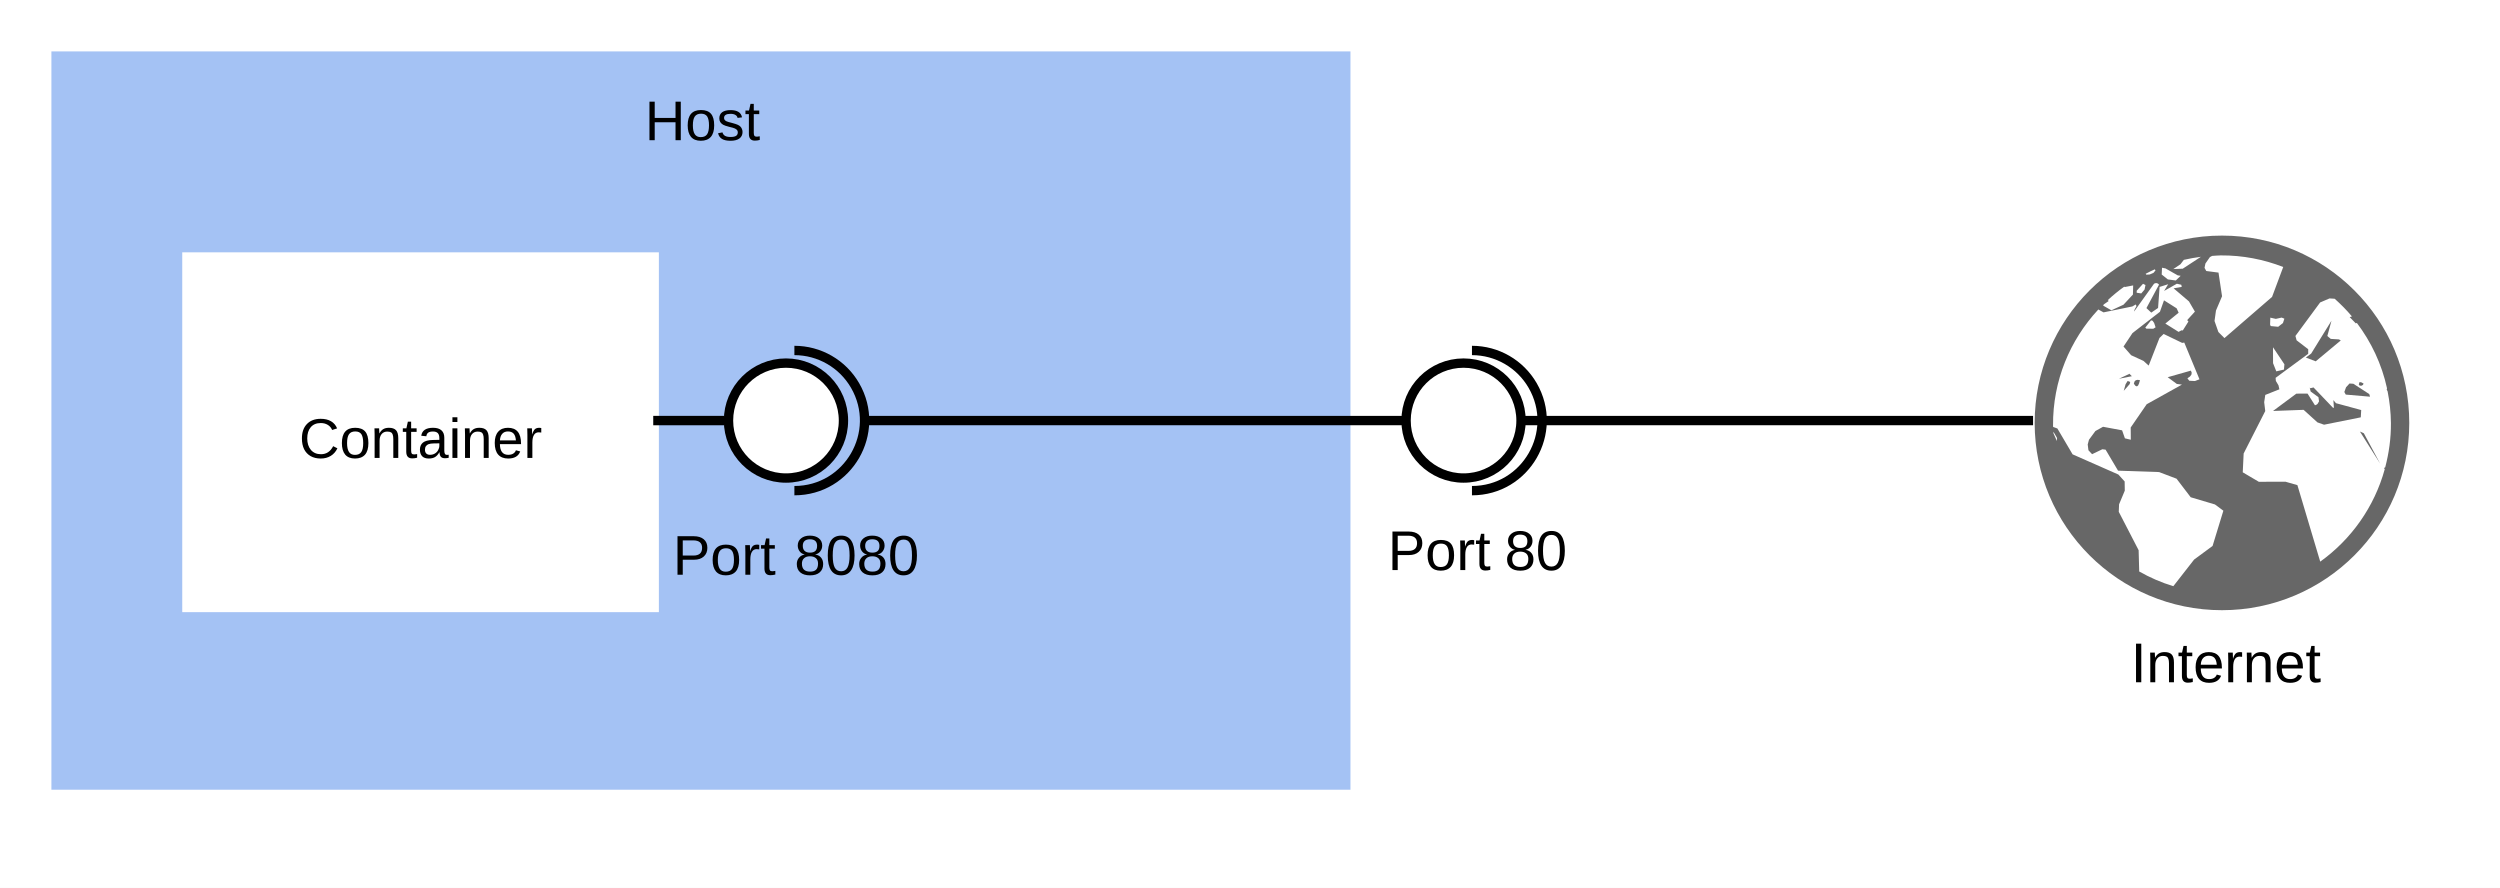
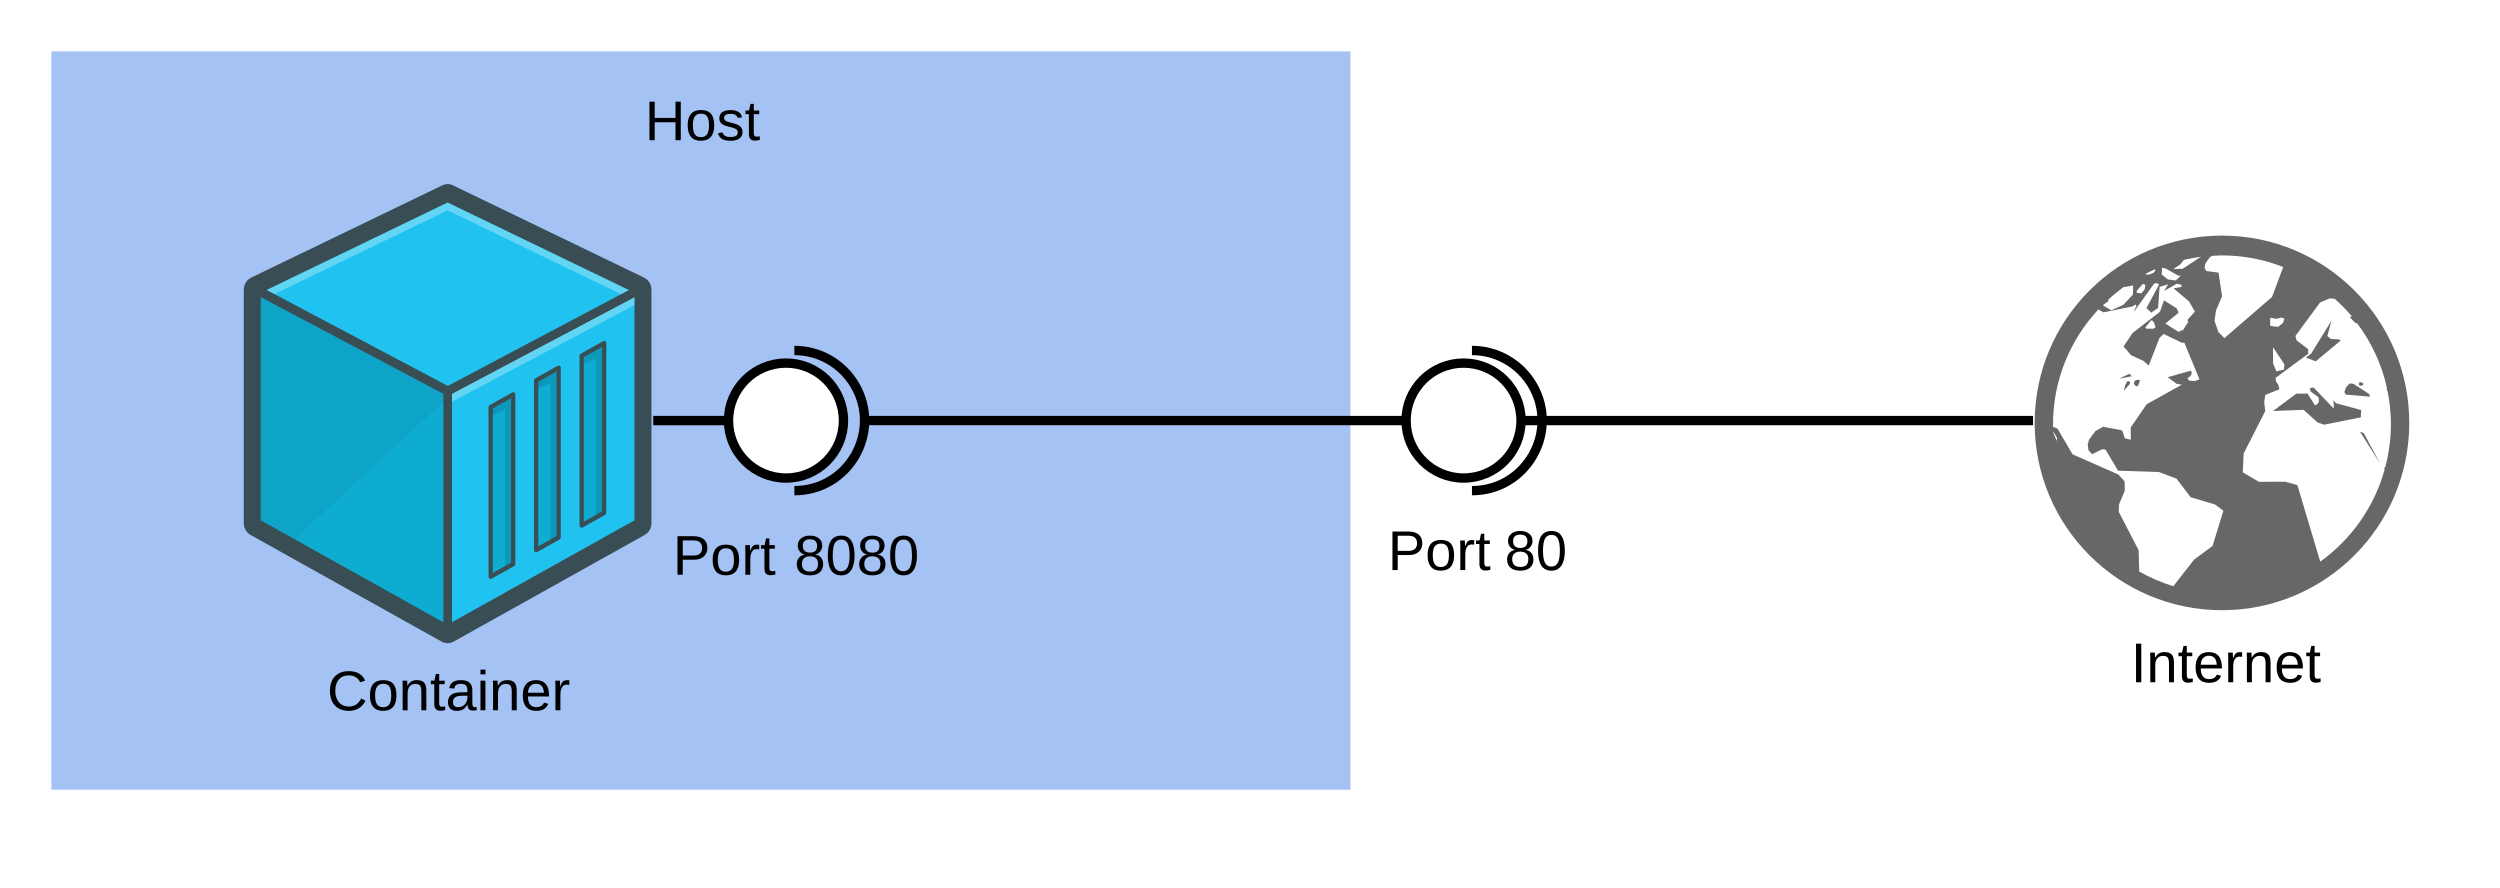
<svg xmlns="http://www.w3.org/2000/svg" xmlns:html="http://www.w3.org/1999/xhtml" version="1.1" width="535" height="190">
  <html:style />
  <defs />
  <g transform="translate(0,0)">
    <g>
      <rect fill="#FFFFFF" stroke="none" x="0" y="0" width="535" height="190" />
    </g>
    <g transform="translate(0,0) matrix(1,0,0,1,10,10)">
      <g>
        <g transform="translate(0,0) scale(2.8,1.6)">
          <g>
            <path fill="#a4c2f4" stroke="none" d="M 0 0 L 100 0 Q 100 0 100 0 L 100 100 Q 100 100 100 100 L 0 100 Q 0 100 0 100 L 0 0 Q 0 0 0 0 Z" />
            <g transform="scale(0.3571429,0.625)">
              <path fill="none" stroke="none" d="M 0 0 L 280 0 Q 280 0 280 0 L 280 160 Q 280 160 280 160 L 0 160 Q 0 160 0 160 L 0 0 Q 0 0 0 0 Z" />
              <path fill="none" stroke="#ffffff" d="M 0 0 M 0 0 L 280 0 Q 280 0 280 0 L 280 160 Q 280 160 280 160 L 0 160 Q 0 160 0 160 L 0 0 Q 0 0 0 0 Z" stroke-miterlimit="10" stroke-width="2" />
            </g>
          </g>
        </g>
      </g>
    </g>
    <g transform="matrix(1,0,0,1,20,18)">
      <g transform="translate(236,0) matrix(1,0,0,1,0,0) translate(-236,0)">
        <g>
          <rect fill="rgb(0,0,0)" stroke="none" x="0" y="0" width="262" height="14" fill-opacity="0" />
        </g>
      </g>
      <g transform="translate(236,0) matrix(1,0,0,1,0,0) translate(-236,0)">
        <g>
          <rect fill="rgb(0,0,0)" stroke="none" x="0" y="0" width="262" height="14" fill-opacity="0" />
        </g>
      </g>
      <g transform="translate(236,0) matrix(1,0,0,1,0,0) translate(-236,0)">
        <g>
          <rect fill="rgb(0,0,0)" stroke="none" x="118" y="0" width="25" height="14" fill-opacity="0" />
        </g>
      </g>
      <g transform="translate(236,0) matrix(1,0,0,1,0,0) translate(-236,0)">
        <g>
          <rect fill="rgb(0,0,0)" stroke="none" x="118" y="0" width="25" height="14" fill-opacity="0" />
        </g>
        <text fill="rgb(0, 0, 0)" stroke="none" font-family="Arial" font-size="12px" font-style="normal" font-weight="normal" text-decoration="" line-height="14px" x="118" y="12">Host</text>
      </g>
    </g>
-     <g transform="translate(0,0) matrix(1,0,0,1,40,55)">
-       <g>
-         <g transform="translate(0,0) scale(1,0.75)">
-           <g>
-             <path fill="#FFFFFF" stroke="none" d="M 0 0 L 100 0 Q 100 0 100 0 L 100 100 Q 100 100 100 100 L 0 100 Q 0 100 0 100 L 0 0 Q 0 0 0 0 Z" />
-             <g transform="scale(1,1.333333)">
-               <path fill="none" stroke="none" d="M 0 0 L 100 0 Q 100 0 100 0 L 100 75 Q 100 75 100 75 L 0 75 Q 0 75 0 75 L 0 0 Q 0 0 0 0 Z" />
-               <path fill="none" stroke="#ffffff" d="M 0 0 M 0 0 L 100 0 Q 100 0 100 0 L 100 75 Q 100 75 100 75 L 0 75 Q 0 75 0 75 L 0 0 Q 0 0 0 0 Z" stroke-miterlimit="10" stroke-width="2" />
-             </g>
-           </g>
-         </g>
-       </g>
-     </g>
-     <g transform="matrix(1,0,0,1,50,86)">
-       <g transform="translate(28,0) matrix(1,0,0,1,0,0) translate(-28,0)">
-         <g>
-           <rect fill="rgb(0,0,0)" stroke="none" x="0" y="0" width="81" height="14" fill-opacity="0" />
-         </g>
-       </g>
-       <g transform="translate(28,0) matrix(1,0,0,1,0,0) translate(-28,0)">
-         <g>
-           <rect fill="rgb(0,0,0)" stroke="none" x="0" y="0" width="81" height="14" fill-opacity="0" />
-         </g>
-       </g>
-       <g transform="translate(28,0) matrix(1,0,0,1,0,0) translate(-28,0)">
-         <g>
-           <rect fill="rgb(0,0,0)" stroke="none" x="14" y="0" width="53" height="14" fill-opacity="0" />
-         </g>
-       </g>
-       <g transform="translate(28,0) matrix(1,0,0,1,0,0) translate(-28,0)">
-         <g>
-           <rect fill="rgb(0,0,0)" stroke="none" x="14" y="0" width="53" height="14" fill-opacity="0" />
-         </g>
-         <text fill="rgb(0, 0, 0)" stroke="none" font-family="Arial" font-size="12px" font-style="normal" font-weight="normal" text-decoration="" line-height="14px" x="14" y="12">Container</text>
-       </g>
-     </g>
    <g transform="matrix(1,0,0,1,180.5,85.5)">
      <g transform="translate(0,0)">
        <g transform="translate(-337,-92) translate(156.5,6.5) matrix(1,0,0,1,0,0)">
          <g>
            <path fill="none" stroke="#000000" d="M 330 90 L 185 90" stroke-miterlimit="10" stroke-width="2" />
          </g>
        </g>
      </g>
    </g>
    <g transform="translate(0,0) matrix(-1,1.2246467991473532e-16,-1.2246467991473532e-16,-1,330,105)">
      <g>
        <g transform="translate(0,0) scale(0.3,0.3)">
          <g transform="translate(50,0) translate(0,0) rotate(89.99998,0,0) translate(0,0)">
            <g>
              <g transform="scale(3.333333,3.333333)">
                <path fill="rgb(0,0,0)" stroke="#000000" d="M 0 0 C 1.4141004e-15 11.547 12.5 18.764 22.5 12.99 C 27.141 10.311 30 5.359 30 0" fill-opacity="0" stroke-miterlimit="10" stroke-width="2" />
              </g>
            </g>
          </g>
          <g>
            <path fill="#FFFFFF" stroke="none" d="M 97 50 A 41 41 0 1 0 97 50.041 Z" />
            <g transform="scale(3.333333,3.333333)">
              <path fill="none" stroke="#000000" d="M 16.8 2.7 C 23.593 2.7 29.1 8.207 29.1 15 C 29.1 21.793 23.593 27.3 16.8 27.3 C 10.007 27.3 4.5 21.793 4.5 15 C 4.5 8.207 10.007 2.7 16.8 2.7 Z" stroke-miterlimit="10" stroke-width="2" />
            </g>
          </g>
        </g>
      </g>
    </g>
    <g transform="translate(0,0) matrix(-1,1.2246467991473532e-16,-1.2246467991473532e-16,-1,185,105)">
      <g>
        <g transform="translate(0,0) scale(0.3,0.3)">
          <g transform="translate(50,0) translate(0,0) rotate(89.99998,0,0) translate(0,0)">
            <g>
              <g transform="scale(3.333333,3.333333)">
                <path fill="rgb(0,0,0)" stroke="#000000" d="M 0 0 C 1.4141004e-15 11.547 12.5 18.764 22.5 12.99 C 27.141 10.311 30 5.359 30 0" fill-opacity="0" stroke-miterlimit="10" stroke-width="2" />
              </g>
            </g>
          </g>
          <g>
            <path fill="#FFFFFF" stroke="none" d="M 97 50 A 41 41 0 1 0 97 50.041 Z" />
            <g transform="scale(3.333333,3.333333)">
              <path fill="none" stroke="#000000" d="M 16.8 2.7 C 23.593 2.7 29.1 8.207 29.1 15 C 29.1 21.793 23.593 27.3 16.8 27.3 C 10.007 27.3 4.5 21.793 4.5 15 C 4.5 8.207 10.007 2.7 16.8 2.7 Z" stroke-miterlimit="10" stroke-width="2" />
            </g>
          </g>
        </g>
      </g>
    </g>
    <g transform="matrix(1,0,0,1,127,111)">
      <g transform="translate(34,0) matrix(1,0,0,1,0,0) translate(-34,0)">
        <g>
          <rect fill="rgb(0,0,0)" stroke="none" x="0" y="0" width="87" height="15" fill-opacity="0" />
        </g>
      </g>
      <g transform="translate(34,0) matrix(1,0,0,1,0,0) translate(-34,0)">
        <g>
          <rect fill="rgb(0,0,0)" stroke="none" x="0" y="0" width="87" height="14" fill-opacity="0" />
        </g>
      </g>
      <g transform="translate(34,0) matrix(1,0,0,1,0,0) translate(-34,0)">
        <g>
          <rect fill="rgb(0,0,0)" stroke="none" x="17" y="0" width="53" height="14" fill-opacity="0" />
        </g>
      </g>
      <g transform="translate(34,0) matrix(1,0,0,1,0,0) translate(-34,0)">
        <g>
          <rect fill="rgb(0,0,0)" stroke="none" x="17" y="0" width="53" height="14" fill-opacity="0" />
        </g>
        <text fill="rgb(0, 0, 0)" stroke="none" font-family="Arial" font-size="12px" font-style="normal" font-weight="normal" text-decoration="" line-height="14px" x="17" y="12">Port</text>
        <text fill="rgb(0, 0, 0)" stroke="none" font-family="Arial" font-size="12px" font-style="normal" font-weight="normal" text-decoration="" line-height="14px" x="43" y="12">8080</text>
      </g>
    </g>
    <g transform="matrix(1,0,0,1,280,110)">
      <g transform="translate(34,0) matrix(1,0,0,1,0,0) translate(-34,0)">
        <g>
          <rect fill="rgb(0,0,0)" stroke="none" x="0" y="0" width="72" height="14" fill-opacity="0" />
        </g>
      </g>
      <g transform="translate(34,0) matrix(1,0,0,1,0,0) translate(-34,0)">
        <g>
          <rect fill="rgb(0,0,0)" stroke="none" x="0" y="0" width="72" height="14" fill-opacity="0" />
        </g>
      </g>
      <g transform="translate(34,0) matrix(1,0,0,1,0,0) translate(-34,0)">
        <g>
          <rect fill="rgb(0,0,0)" stroke="none" x="17" y="0" width="38" height="14" fill-opacity="0" />
        </g>
      </g>
      <g transform="translate(34,0) matrix(1,0,0,1,0,0) translate(-34,0)">
        <g>
          <rect fill="rgb(0,0,0)" stroke="none" x="17" y="0" width="38" height="14" fill-opacity="0" />
        </g>
        <text fill="rgb(0, 0, 0)" stroke="none" font-family="Arial" font-size="12px" font-style="normal" font-weight="normal" text-decoration="" line-height="14px" x="17" y="12">Port</text>
        <text fill="rgb(0, 0, 0)" stroke="none" font-family="Arial" font-size="12px" font-style="normal" font-weight="normal" text-decoration="" line-height="14px" x="42" y="12">80</text>
      </g>
    </g>
    <g transform="translate(0.5,0.5) matrix(1,0,0,1,435,50)">
      <g>
        <g transform="translate(0,0) scale(2,2)">
          <g>
            <g>
              <path fill="#676767" stroke="rbga(0,0,0,0)" d="M 34.914 16.025 L 35.09 15.936 L 35.156 15.761 L 35.128 15.78 L 34.932 15.667 L 34.722 15.629 L 34.641 15.882 L 34.734 16.012 L 34.914 16.025 Z" stroke-miterlimit="10" />
            </g>
            <g>
              <path fill="#676767" stroke="rbga(0,0,0,0)" d="M 35.844 17.196 L 35.762 16.918 L 34.056 15.811 L 33.645 15.785 L 33.278 16.189 L 33.094 16.693 L 33.246 16.971 L 35.844 17.196 Z" stroke-miterlimit="10" />
            </g>
            <g>
              <path fill="#676767" stroke="rbga(0,0,0,0)" d="M 9.688 15.863 L 9.491 16.569 L 10.128 15.846 L 10.181 15.622 L 9.906 15.514 L 9.688 15.863 Z" stroke-miterlimit="10" />
            </g>
            <g>
              <path fill="#676767" stroke="rbga(0,0,0,0)" d="M 10.073 14.725 L 10.071 14.763 L 8.978 15.277 L 10.359 15.004 L 10.073 14.725 Z" stroke-miterlimit="10" />
            </g>
            <g>
              <path fill="#676767" stroke="rbga(0,0,0,0)" d="M 10.899 16.094 L 11.034 15.986 L 11.152 15.714 L 11.132 15.75 L 11.228 15.429 L 10.967 15.391 L 10.769 15.441 L 10.638 15.581 L 10.572 15.811 L 10.746 16.035 L 10.899 16.094 Z" stroke-miterlimit="10" />
            </g>
            <g>
              <path fill="#676767" stroke="rbga(0,0,0,0)" d="M 32.714 11.175 L 32.517 11.066 L 31.643 11.012 L 31.275 10.702 L 31.72 9.063 L 29.546 12.581 L 28.975 13.008 L 30.034 13.411 L 32.714 11.175 Z" stroke-miterlimit="10" />
            </g>
            <g>
              <path fill="#676767" stroke="rbga(0,0,0,0)" d="M 34.763 20.924 L 36.926 24.36 L 35.182 21.112 L 34.763 20.924 Z" stroke-miterlimit="10" />
            </g>
            <g>
              <path fill="#676767" stroke="rbga(0,0,0,0)" d="M 20.002 -0.041 C 8.934 -0.041 -0.041 8.931 -0.041 20.001 C -0.041 31.07 8.934 40.041 20.002 40.041 C 31.07 40.041 40.041 31.069 40.041 20.001 C 40.041 8.931 31.07 -0.041 20.002 -0.041 L 20.002 -0.041 Z M 26.681 13.728 L 26.634 14.294 L 25.814 14.485 L 25.467 13.61 L 25.461 11.906 L 26.681 13.728 L 26.681 13.728 Z M 26.526 9.316 L 26.014 9.716 L 25.214 9.639 L 25.149 9.476 L 25.174 8.739 L 25.766 8.87 L 26.387 8.731 L 26.678 8.848 L 26.526 9.316 L 26.526 9.316 Z M 15.561 3.025 L 15.919 2.554 C 16.518 2.416 17.126 2.306 17.748 2.228 L 15.802 3.501 L 14.798 3.539 L 15.561 3.025 L 15.561 3.025 Z M 13.586 3.398 L 13.962 3.472 L 15.267 4.214 L 15.581 4.261 L 15.058 4.763 L 14.213 4.649 L 13.552 4.125 L 13.586 3.398 L 13.586 3.398 Z M 12.811 3.568 L 12.89 3.682 L 12.671 3.948 L 12.274 4.118 L 11.907 4.141 L 11.836 4.044 C 12.158 3.881 12.479 3.71 12.811 3.568 L 12.811 3.568 Z M 10.878 5.858 L 11.554 5.114 L 11.816 5.249 L 11.718 5.732 L 11.366 6.146 L 10.876 6.075 L 10.878 5.858 L 10.878 5.858 Z M 7.351 7.325 L 7.881 6.957 L 7.784 6.859 C 8.338 6.349 8.921 5.865 9.536 5.427 L 9.624 5.459 L 10.499 5.289 L 10.474 6.267 L 9.462 7.355 L 8.167 7.952 L 7.286 7.449 L 7.351 7.325 L 7.351 7.325 Z M 2.337 21.938 L 1.974 21.124 C 1.97 21.064 1.964 21.004 1.964 20.944 L 2.351 21.609 L 2.337 21.938 L 2.337 21.938 Z M 18.995 33.167 L 17.019 34.625 L 14.796 37.472 C 13.509 37.085 12.292 36.549 11.146 35.901 L 11.083 33.622 L 8.958 29.513 L 8.991 28.712 L 9.602 27.25 L 9.588 26.267 L 8.918 25.526 L 4.018 23.365 L 2.39 20.599 L 1.943 20.435 L 1.935 20.463 C 1.934 20.403 1.925 20.346 1.925 20.289 C 1.889 15.489 3.742 11.124 6.771 7.864 L 7.329 8.174 L 10.409 7.541 L 10.774 7.328 L 10.855 7.496 L 10.636 7.908 L 10.595 8.088 L 12.735 5.105 L 12.89 5.047 L 13.03 5.046 L 13.154 5.098 L 13.265 5.205 L 11.918 7.715 L 12.435 8.201 L 13.164 7.702 L 13.326 5.451 L 14.247 5.161 L 13.807 5.883 L 15.173 5.109 L 15.648 5.219 L 15.696 5.446 L 14.826 5.601 L 16.468 6.999 L 17.105 8.093 L 16.279 9.001 L 16.412 9.154 L 15.811 10.106 L 15.665 10.096 L 15.357 10.261 L 13.941 9.371 L 15.364 8.21 L 15.151 7.74 L 13.798 6.885 L 13.363 8.111 L 10.427 10.388 L 9.466 11.83 L 10.282 12.759 L 11.603 13.367 L 12.159 13.866 L 13.314 10.912 L 13.759 10.483 L 15.74 11.438 L 15.967 11.406 L 17.594 15.336 L 17.105 15.521 L 16.501 15.49 L 16.304 15.229 L 16.577 15.037 L 16.73 14.837 L 16.763 14.628 L 16.675 14.407 L 14.194 15.111 L 15.17 15.832 L 15.718 15.902 L 11.945 18.004 L 10.235 20.493 L 10.246 21.802 L 9.615 21.652 L 9.315 20.795 L 7.276 20.415 L 6.458 20.87 L 5.77 21.804 L 5.635 22.31 L 5.712 22.927 L 6.104 23.348 L 7.198 22.822 L 7.548 22.863 L 8.881 25.112 L 13.27 25.261 L 15.139 25.97 L 16.656 27.957 L 19.246 28.725 L 20.15 29.395 L 18.995 33.167 L 18.995 33.167 Z M 12.897 9.774 L 12.66 9.922 L 11.908 9.919 L 11.796 9.802 L 12.412 9.029 L 12.578 9.069 L 12.744 9.309 L 12.897 9.774 L 12.897 9.774 Z M 19.617 10.277 L 19.204 9.095 L 19.36 7.974 L 20.009 6.45 L 19.63 3.918 L 18.321 3.748 L 18.135 3.409 L 18.229 2.949 L 18.709 2.26 L 18.945 2.132 C 19.252 2.114 19.556 2.082 19.867 2.078 C 22.231 2.062 24.482 2.511 26.555 3.318 L 25.36 6.52 L 20.266 10.926 L 19.617 10.277 L 19.617 10.277 Z M 37.422 24.937 C 36.312 28.983 33.838 32.463 30.514 34.846 L 28.072 26.659 L 26.789 26.292 L 23.945 26.302 L 22.224 25.288 L 22.321 23.273 L 24.631 18.732 L 24.518 17.783 L 24.635 17.006 L 26.143 16.407 L 26.048 15.981 L 25.766 15.509 L 25.741 15.178 L 29.228 12.608 L 29.228 12.116 L 27.986 11.162 L 27.862 10.696 L 30.503 7.113 L 31.509 6.681 L 32.061 6.716 C 32.717 7.306 33.343 7.93 33.907 8.608 L 33.666 8.681 L 34.321 9.352 L 34.435 9.305 C 35.972 11.345 37.101 13.714 37.662 16.3 L 37.627 16.432 L 37.724 16.628 C 37.941 17.725 38.068 18.859 38.079 20.022 C 38.09 21.659 37.865 23.241 37.469 24.75 L 37.329 24.837 L 37.422 24.937 L 37.422 24.937 Z" stroke-miterlimit="10" />
            </g>
            <g>
              <path fill="#676767" stroke="rbga(0,0,0,0)" d="M 34.899 18.625 L 32.194 17.89 L 31.922 17.559 L 31.975 18.346 L 31.905 18.408 L 29.786 16.196 L 29.784 16.211 L 29.444 16.294 L 29.386 16.212 L 29.489 16.639 L 30.324 17.25 L 30.388 17.697 L 30.224 17.971 L 30.103 18.06 L 29.951 18.115 L 29.156 16.863 L 27.958 16.87 L 25.462 18.724 L 28.737 18.603 L 30.218 19.946 L 30.924 20.194 L 34.855 19.404 L 34.899 18.625 Z" stroke-miterlimit="10" />
            </g>
          </g>
        </g>
      </g>
    </g>
    <g transform="matrix(1,0,0,1,325.5,85.5)">
      <g transform="translate(0,0)">
        <g transform="translate(-391,-92) translate(65.5,6.5) matrix(1,0,0,1,0,0)">
          <g>
            <path fill="none" stroke="#000000" d="M 330 90 L 435.076 90" stroke-miterlimit="10" stroke-width="2" />
          </g>
        </g>
      </g>
    </g>
    <g transform="matrix(1,0,0,1,135.2931,85.5)">
      <g transform="translate(0,0)">
        <g transform="translate(-143,-95) translate(7.706906,9.5) matrix(1,0,0,1,0,0)">
          <g>
            <path fill="none" stroke="#000000" d="M 139.793 90 L 142.328 90 Q 144.862 90 147.397 90 L 147.397 90 Q 149.931 90 152.466 90 L 155 90" stroke-miterlimit="10" stroke-width="2" />
          </g>
        </g>
      </g>
    </g>
    <g transform="matrix(1,0,0,1,440,134)">
      <g transform="translate(32,0) matrix(1,0,0,1,0,0) translate(-32,0)">
        <g>
          <rect fill="rgb(0,0,0)" stroke="none" x="0" y="0" width="72" height="14" fill-opacity="0" />
        </g>
      </g>
      <g transform="translate(32,0) matrix(1,0,0,1,0,0) translate(-32,0)">
        <g>
          <rect fill="rgb(0,0,0)" stroke="none" x="0" y="0" width="72" height="14" fill-opacity="0" />
        </g>
      </g>
      <g transform="translate(32,0) matrix(1,0,0,1,0,0) translate(-32,0)">
        <g>
          <rect fill="rgb(0,0,0)" stroke="none" x="16" y="0" width="40" height="14" fill-opacity="0" />
        </g>
      </g>
      <g transform="translate(32,0) matrix(1,0,0,1,0,0) translate(-32,0)">
        <g>
          <rect fill="rgb(0,0,0)" stroke="none" x="16" y="0" width="40" height="14" fill-opacity="0" />
        </g>
        <text fill="rgb(0, 0, 0)" stroke="none" font-family="Arial" font-size="12px" font-style="normal" font-weight="normal" text-decoration="" line-height="14px" x="16" y="12">Internet</text>
      </g>
    </g>
+     <g transform="translate(0,0) matrix(1,0,0,1,46,38) scale(1,1) translate(0,0)">
+       <g transform="translate(0,0) scale(1,1)">
+         <g transform="translate(100,100) translate(0,0) rotate(180,0,0) translate(0,0)">
+           <path fill="rgb(0,0,0)" stroke="rgb(0,0,0)" d="M 0 0 L 100 0 Q 100 0 100 0 L 100 100 Q 100 100 100 100 L 0 100 Q 0 100 0 100 L 0 0 Q 0 0 0 0 Z" fill-opacity="0" stroke-opacity="0" stroke-miterlimit="10" />
+         </g>
+         <g transform="matrix(1.817687,0,0,1.924421,-41.0962,-43.85009)">
+           <path fill="#20c2ef" stroke="#394d54" d="M 72.5 61.202 L 50 73.067 L 27.5 61.202 L 27.5 35.273 L 50 25.012 L 72.5 35.273 L 72.5 61.202 Z" stroke-linejoin="round" stroke-miterlimit="10" stroke-width="3" />
+         </g>
+         <g transform="matrix(1.817687,0,0,1.924421,-41.0962,-43.85009)">
+           <path fill="#20c2ef" stroke="#394d54" d="M 50 46.523 L 50 73.067 L 72.5 61.202 L 72.5 35.273 L 50 46.523 Z" stroke-linejoin="round" stroke-miterlimit="10" />
+         </g>
+         <g transform="matrix(1.817687,0,0,1.924421,-41.0962,-43.85009)">
+           <path fill="#20c2ef" stroke="#394d54" d="M 50 25.012 L 27.5 35.273 L 50 46.523 L 72.5 35.273 L 50 25.012 Z" stroke-linejoin="round" stroke-miterlimit="10" />
+         </g>
+         <g transform="matrix(1.817687,0,0,1.924421,-41.0962,-43.85009)">
+           <path fill="#ffffff" stroke="rgb(0,0,0)" d="M 28.665 35.31 L 50 25.563 L 71.338 35.292 L 70.423 35.754 L 50 26.44 L 29.601 35.743 L 28.665 35.31 Z" opacity="0.3" stroke-opacity="0" stroke-miterlimit="10" />
+         </g>
+         <g transform="matrix(1.817687,0,0,1.924421,-41.0962,-43.85009)">
+           <path fill="#ffffff" stroke="rgb(0,0,0)" d="M 50.5 47.717 L 50.49 46.843 L 71.996 36.09 L 71.996 36.969 L 50.5 47.717 Z" opacity="0.3" stroke-opacity="0" stroke-miterlimit="10" />
+         </g>
+         <g transform="matrix(1.817687,0,0,1.924421,-41.0962,-43.85009)">
+           <path fill="#0eacd1" stroke="#394d54" d="M 50 46.523 L 50 73.067 L 27.5 61.202 L 27.5 35.273 L 50 46.523 Z" stroke-linejoin="round" stroke-miterlimit="10" />
+         </g>
+         <g transform="matrix(1.817687,0,0,1.924421,-41.0962,-43.85009)">
+           <path fill="#0eacd1" stroke="#394d54" d="M 68.432 41.203 L 65.781 42.604 L 65.781 61.466 L 68.432 60.068 L 68.432 41.203 Z" stroke-linejoin="round" stroke-miterlimit="10" stroke-width="0.5" />
+         </g>
+         <g transform="matrix(1.817687,0,0,1.924421,-41.0962,-43.85009)">
+           <path fill="#0eacd1" stroke="#394d54" d="M 63.076 43.94 L 60.425 45.341 L 60.425 64.203 L 63.076 62.805 L 63.076 43.94 Z" stroke-linejoin="round" stroke-miterlimit="10" stroke-width="0.5" />
+         </g>
+         <g transform="matrix(1.817687,0,0,1.924421,-41.0962,-43.85009)">
+           <path fill="#0eacd1" stroke="#394d54" d="M 57.721 46.903 L 55.069 48.304 L 55.069 67.166 L 57.721 65.768 L 57.721 46.903 Z" stroke-linejoin="round" stroke-miterlimit="10" stroke-width="0.5" />
+         </g>
+         <g transform="matrix(1.817687,0,0,1.924421,-41.0962,-43.85009)">
+           <path fill="#000000" stroke="rgb(0,0,0)" d="M 67.45 60.306 L 67.448 42.856 L 67.448 42.856 L 66.035 43.521 L 66.035 42.753 L 68.182 41.629 L 68.182 59.918 L 67.45 60.306 Z" opacity="0.12" stroke-opacity="0" stroke-miterlimit="10" />
+         </g>
+         <g transform="matrix(1.817687,0,0,1.924421,-41.0962,-43.85009)">
+           <path fill="#000000" stroke="rgb(0,0,0)" d="M 62.121 63.018 L 62.119 45.59 L 62.119 45.59 L 60.671 46.271 L 60.671 45.494 L 62.829 44.347 L 62.829 62.659 L 62.121 63.018 Z" opacity="0.12" stroke-opacity="0" stroke-miterlimit="10" />
+         </g>
+         <g transform="matrix(1.817687,0,0,1.924421,-41.0962,-43.85009)">
+           <path fill="#000000" stroke="rgb(0,0,0)" d="M 56.765 65.98 L 56.763 48.558 L 56.763 48.559 L 55.318 49.239 L 55.318 48.459 L 57.471 47.312 L 57.471 65.618 L 56.765 65.98 Z" opacity="0.12" stroke-opacity="0" stroke-miterlimit="10" />
+         </g>
+         <g transform="matrix(1.817687,0,0,1.924421,-41.0962,-43.85009)">
+           <path fill="#000000" stroke="rgb(0,0,0)" d="M 49.516 47.717 L 31.984 63 L 28 60.906 L 28 36.094 L 49.516 46.859 L 49.516 47.717 Z" opacity="0.05" stroke-opacity="0" stroke-miterlimit="10" />
+         </g>
+       </g>
+     </g>
+     <g transform="matrix(1,0,0,1,67,140)">
+       <g transform="translate(6,0) matrix(1,0,0,1,0,0) translate(-6,0)">
+         <g>
+           <rect fill="rgb(0,0,0)" stroke="none" x="0" y="0" width="58" height="14" fill-opacity="0" />
+         </g>
+       </g>
+       <g transform="translate(6,0) matrix(1,0,0,1,0,0) translate(-6,0)">
+         <g>
+           <rect fill="rgb(0,0,0)" stroke="none" x="0" y="0" width="58" height="14" fill-opacity="0" />
+         </g>
+       </g>
+       <g transform="translate(6,0) matrix(1,0,0,1,0,0) translate(-6,0)">
+         <g>
+           <rect fill="rgb(0,0,0)" stroke="none" x="3" y="0" width="52" height="14" fill-opacity="0" />
+         </g>
+       </g>
+       <g transform="translate(6,0) matrix(1,0,0,1,0,0) translate(-6,0)">
+         <g>
+           <rect fill="rgb(0,0,0)" stroke="none" x="3" y="0" width="52" height="14" fill-opacity="0" />
+         </g>
+         <text fill="rgb(0, 0, 0)" stroke="none" font-family="Arial" font-size="12px" font-style="normal" font-weight="normal" text-decoration="" line-height="14px" x="3" y="12">Container</text>
+       </g>
+     </g>
  </g>
</svg>
